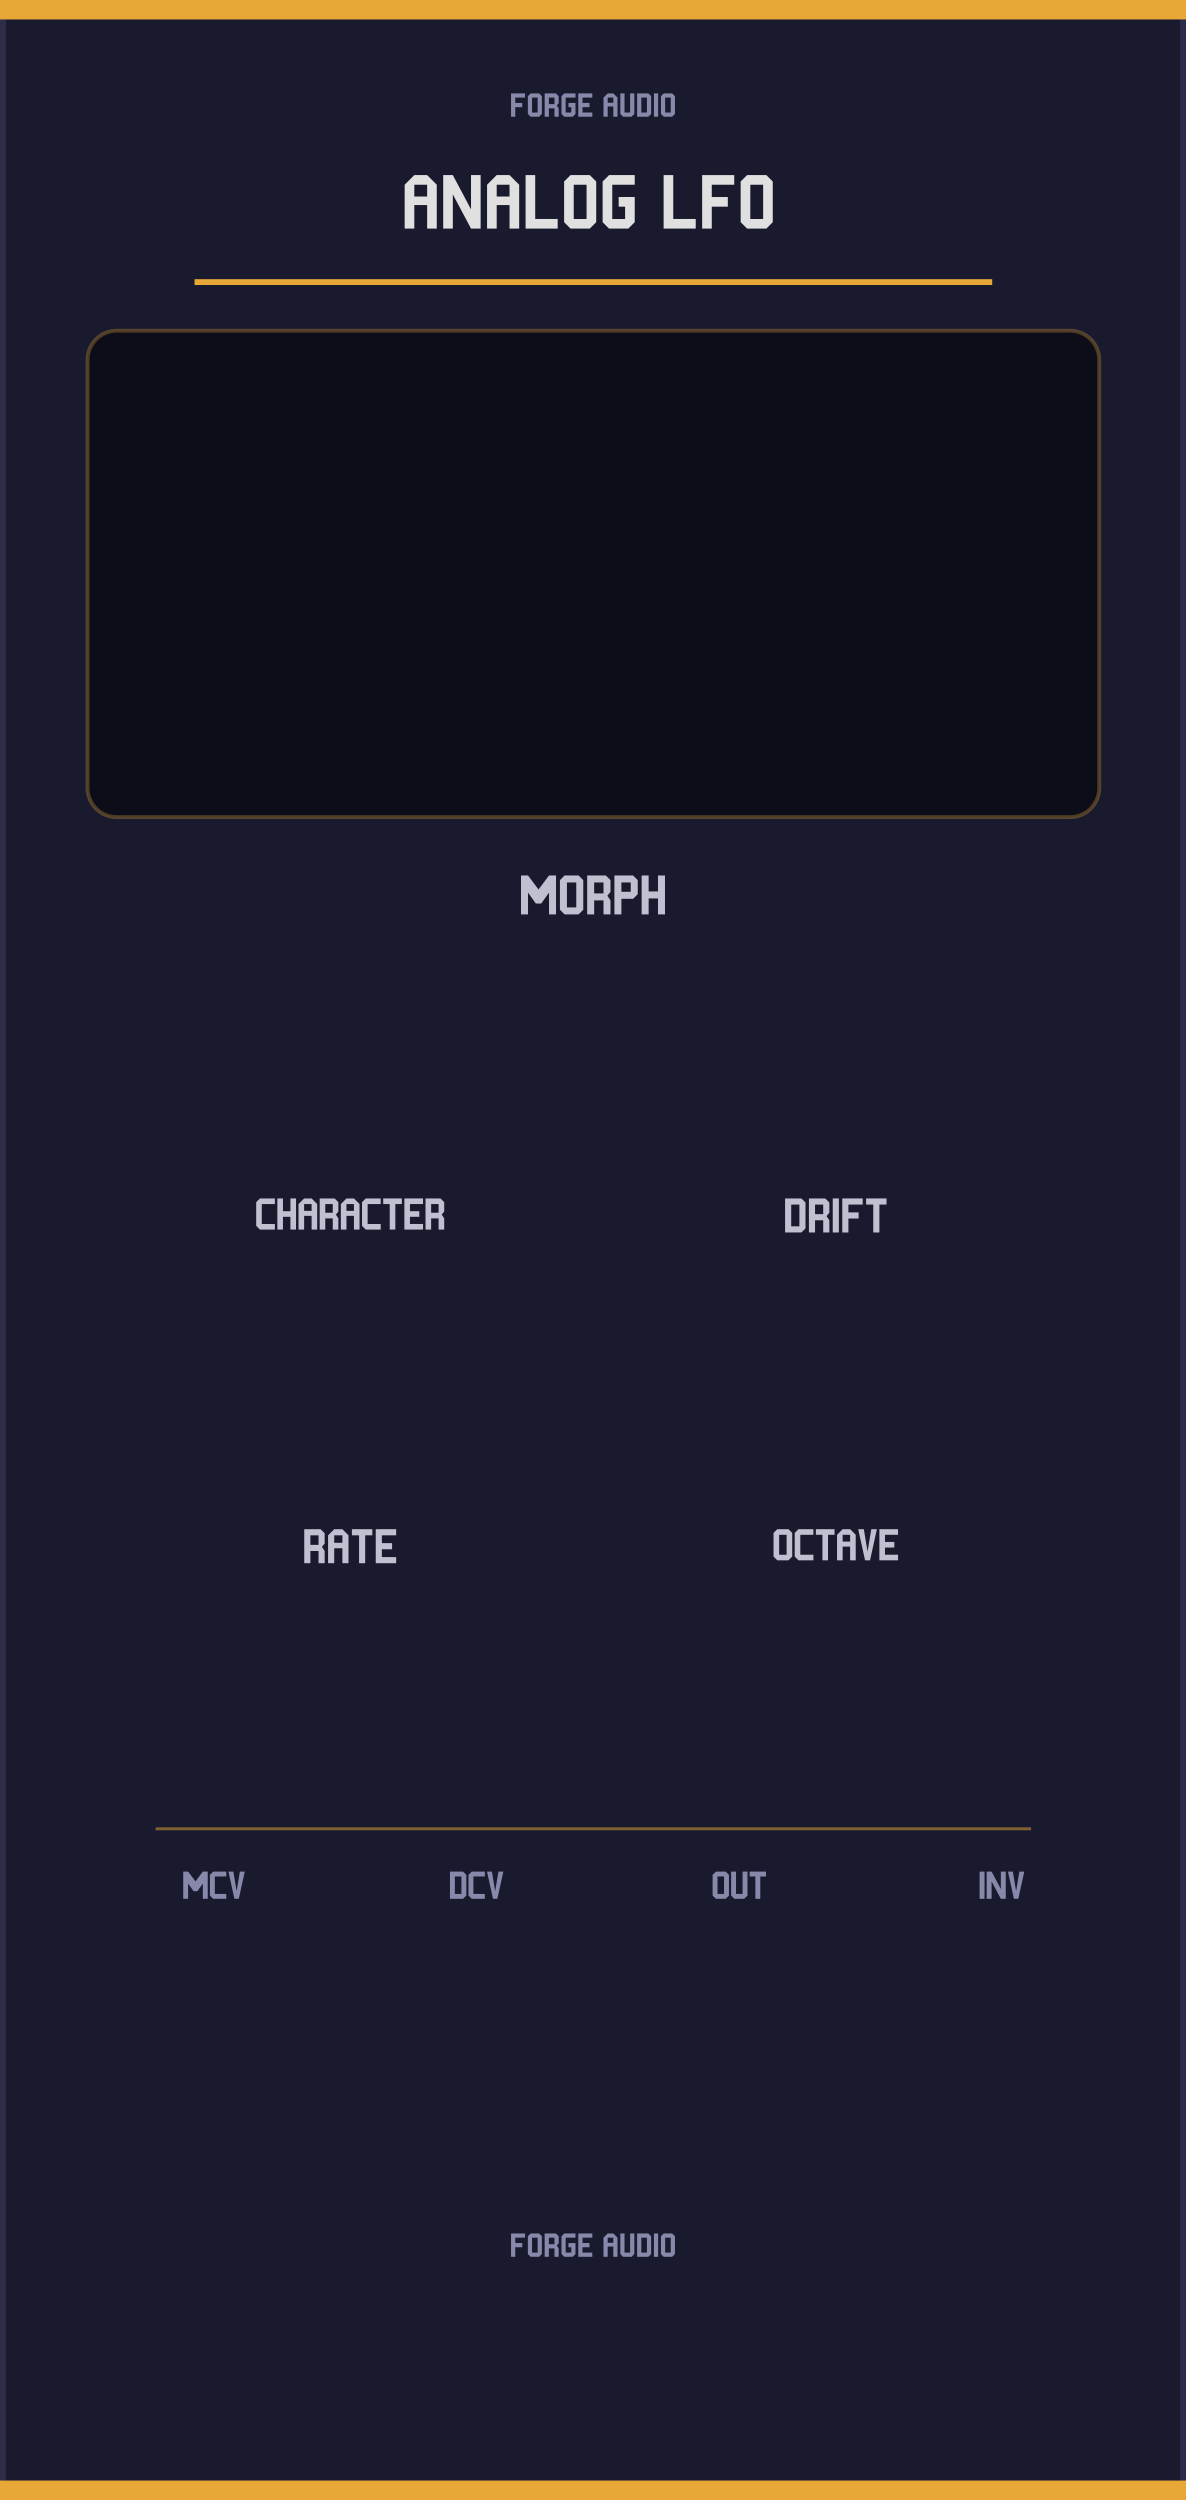
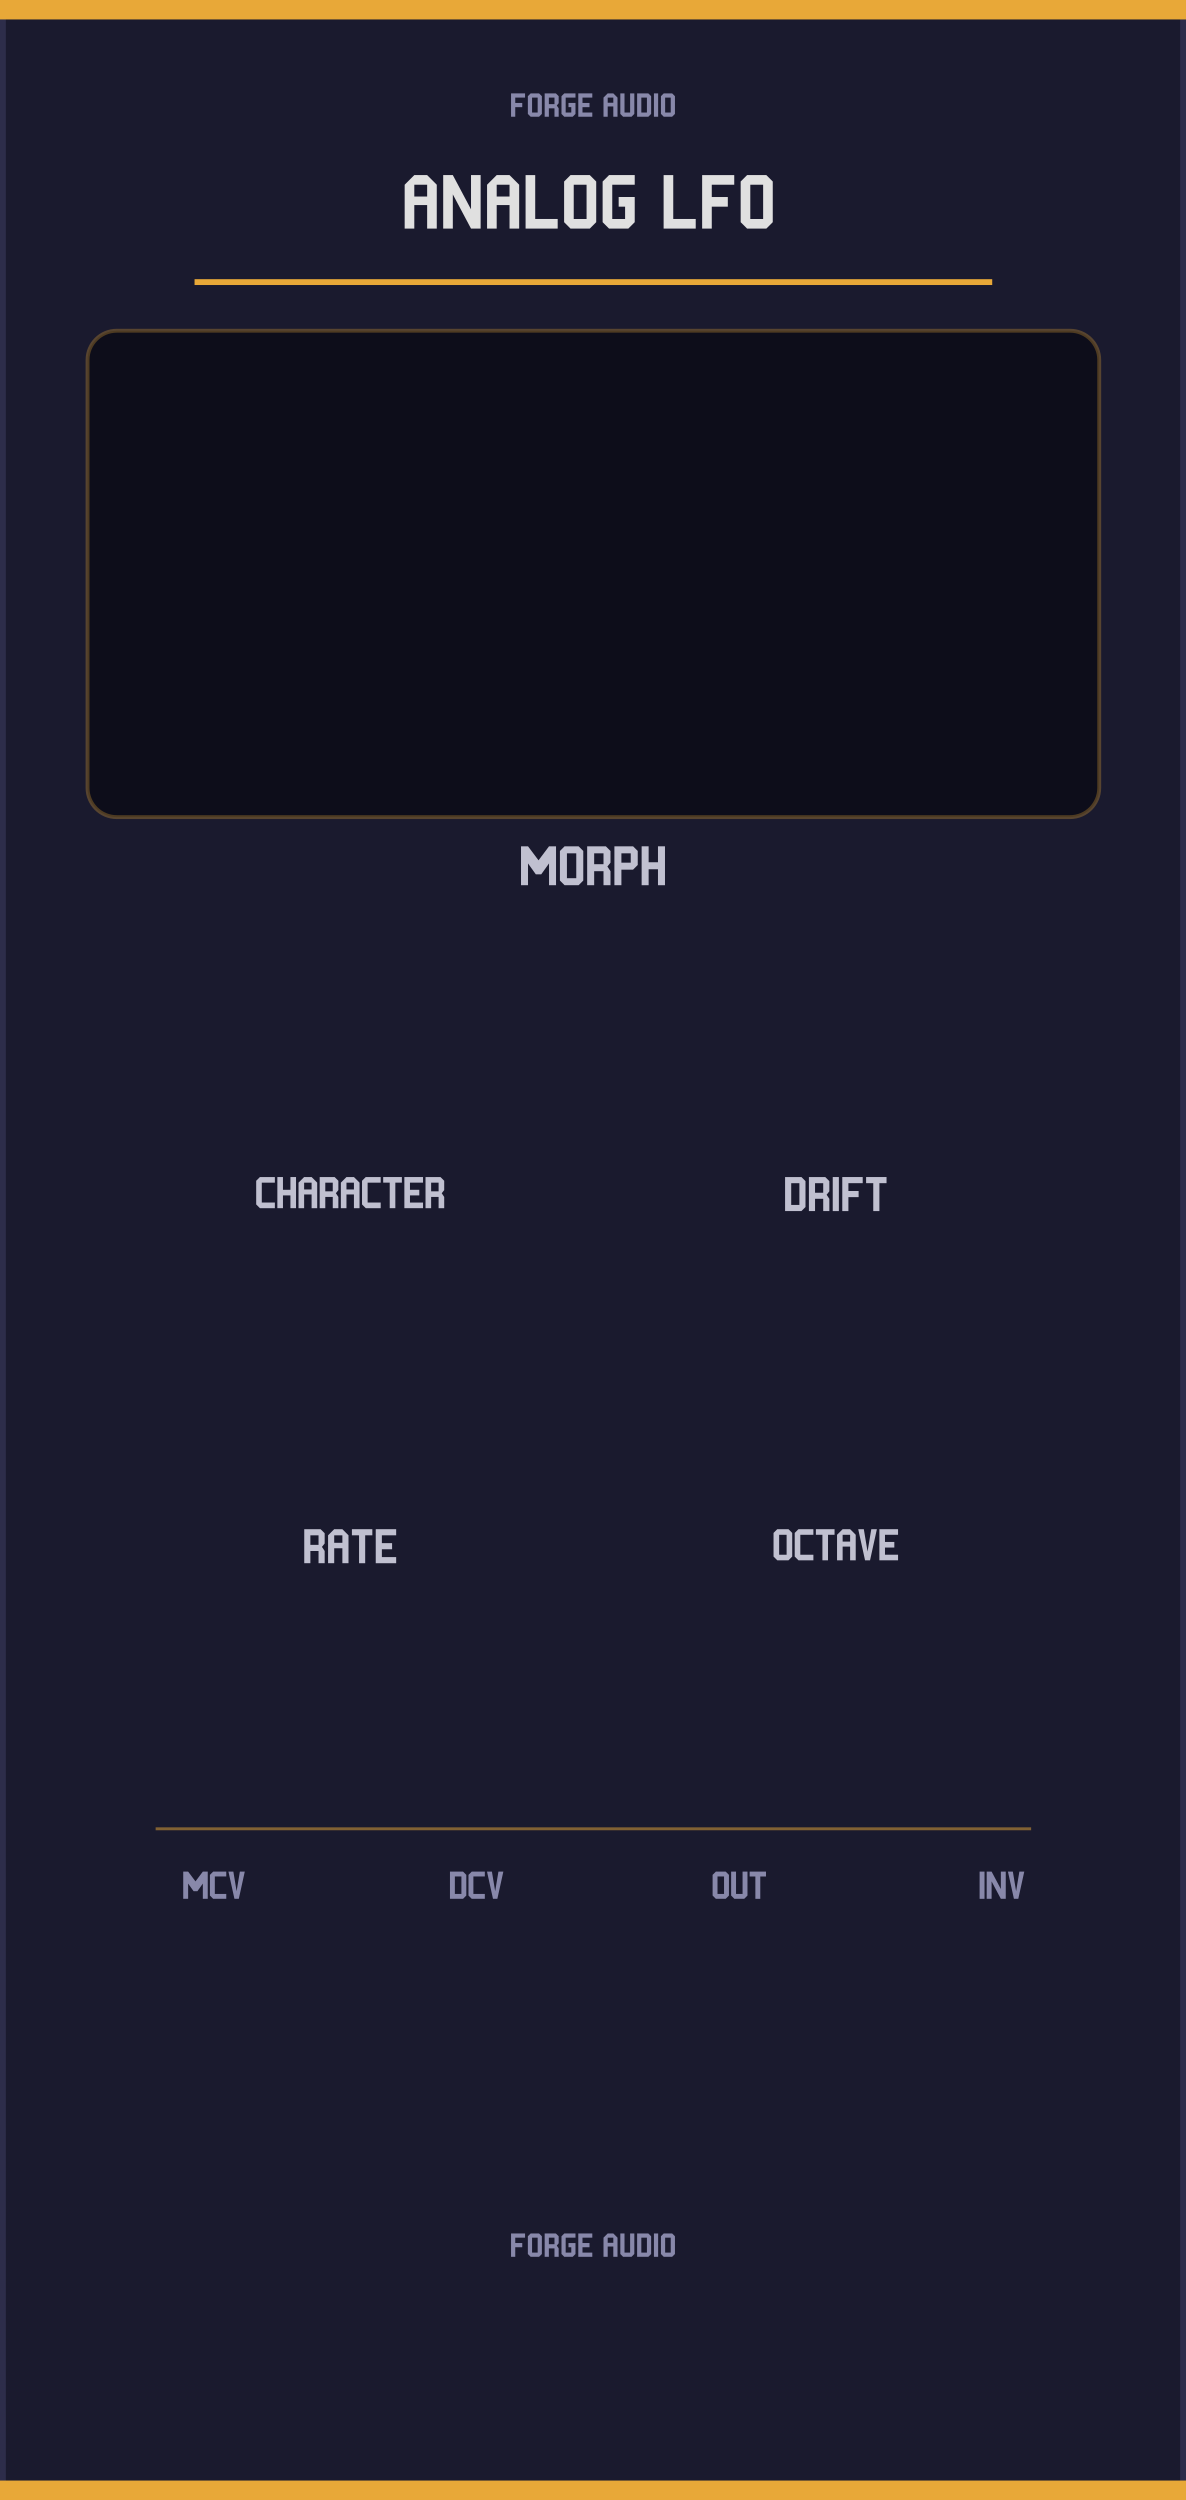
<svg xmlns="http://www.w3.org/2000/svg" width="60.96mm" height="128.5mm" viewBox="0 0 60.96 128.5">
  <rect x="0" y="0" width="60.96" height="128.5" fill="#1a1a2e" />
  <rect x="0.15" y="0.15" width="60.66" height="128.2" fill="none" stroke="#2d2d4a" stroke-width="0.3" />
  <rect x="0" y="0" width="60.96" height="1" fill="#e8a838" />
  <rect x="0" y="127.5" width="60.96" height="1" fill="#e8a838" />
  <g transform="translate(26.268, 4.8) scale(0.24)">
    <path fill="#8888aa" d="M0,0 L3,0 L3,0.9 L0.9,0.9 L0.9,2.05 L2.4,2.05 L2.4,2.95 L0.9,2.95 L0.9,5 L0,5 Z" />
    <path fill="#8888aa" fill-rule="evenodd" d="M4.2,0 L6,0 L6.6,0.6 L6.6,4.4 L6,5 L4.2,5 L3.6,4.4 L3.6,0.6 Z M4.5,0.9 L4.5,4.1 L5.7,4.1 L5.7,0.9 Z" />
    <path fill="#8888aa" fill-rule="evenodd" d="M7.2,0 L9.6,0 L10.2,0.6 L10.2,2.1 L9.8,2.6 L10.2,3.2 L10.2,5 L9.3,5 L9.3,3.2 L8.1,3.2 L8.1,5 L7.2,5 Z M8.1,0.9 L8.1,2.3 L9.3,2.3 L9.3,0.9 Z" />
    <path fill="#8888aa" d="M11.4,0 L13.8,0 L13.8,0.9 L11.7,0.9 L11.7,4.1 L12.9,4.1 L12.9,2.95 L12.3,2.95 L12.3,2.05 L13.8,2.05 L13.8,4.4 L13.2,5 L11.4,5 L10.8,4.4 L10.8,0.6 Z" />
    <path fill="#8888aa" d="M14.4,0 L17.4,0 L17.4,0.9 L15.3,0.9 L15.3,2.05 L16.8,2.05 L16.8,2.95 L15.3,2.95 L15.3,4.1 L17.4,4.1 L17.4,5 L14.4,5 Z" />
    <path fill="#8888aa" fill-rule="evenodd" d="M19.8,5 L19.8,0.9 L20.7,0 L21.9,0 L22.8,0.9 L22.8,5 L21.9,5 L21.9,2.8 L20.7,2.8 L20.7,5 Z M20.7,2 L21.9,2 L21.9,0.9 L20.7,0.9 Z" />
    <path fill="#8888aa" d="M23.4,0 L24.3,0 L24.3,4.1 L25.5,4.1 L25.5,0 L26.4,0 L26.4,4.4 L25.8,5 L24,5 L23.4,4.4 Z" />
    <path fill="#8888aa" fill-rule="evenodd" d="M27,0 L29.4,0 L30,0.6 L30,4.4 L29.4,5 L27,5 Z M27.9,0.9 L27.9,4.1 L29.1,4.1 L29.1,0.9 Z" />
    <path fill="#8888aa" d="M30.6,0 L31.5,0 L31.5,5 L30.6,5 Z" />
    <path fill="#8888aa" fill-rule="evenodd" d="M32.7,0 L34.5,0 L35.1,0.6 L35.1,4.4 L34.5,5 L32.7,5 L32.1,4.4 L32.1,0.6 Z M33,0.9 L33,4.1 L34.2,4.1 L34.2,0.9 Z" />
  </g>
  <g transform="translate(20.8, 9.0) scale(0.55)">
    <path fill="#e0e0e0" fill-rule="evenodd" d="M0,5 L0,0.9 L0.9,0 L2.1,0 L3,0.9 L3,5 L2.1,5 L2.1,2.8 L0.9,2.8 L0.9,5 Z M0.9,2 L2.1,2 L2.1,0.9 L0.9,0.9 Z" />
    <path fill="#e0e0e0" d="M3.6,0 L4.5,0 L6.2,3.2 L6.2,0 L7.1,0 L7.1,5 L6.2,5 L4.5,1.8 L4.5,5 L3.6,5 Z" />
    <path fill="#e0e0e0" fill-rule="evenodd" d="M7.7,5 L7.7,0.9 L8.6,0 L9.8,0 L10.7,0.9 L10.7,5 L9.8,5 L9.8,2.8 L8.6,2.8 L8.6,5 Z M8.6,2 L9.8,2 L9.8,0.9 L8.6,0.9 Z" />
    <path fill="#e0e0e0" d="M11.3,0 L12.2,0 L12.2,4.1 L14.3,4.1 L14.3,5 L11.3,5 Z" />
    <path fill="#e0e0e0" fill-rule="evenodd" d="M15.5,0 L17.3,0 L17.9,0.6 L17.9,4.4 L17.3,5 L15.5,5 L14.9,4.4 L14.9,0.6 Z M15.8,0.9 L15.8,4.1 L17,4.1 L17,0.9 Z" />
    <path fill="#e0e0e0" d="M19.1,0 L21.5,0 L21.5,0.9 L19.4,0.9 L19.4,4.1 L20.6,4.1 L20.6,2.95 L20,2.95 L20,2.05 L21.5,2.05 L21.5,4.4 L20.9,5 L19.1,5 L18.5,4.4 L18.5,0.6 Z" />
    <path fill="#e0e0e0" d="M24.2,0 L25.1,0 L25.1,4.1 L27.2,4.1 L27.2,5 L24.2,5 Z" />
    <path fill="#e0e0e0" d="M27.8,0 L30.8,0 L30.8,0.9 L28.7,0.9 L28.7,2.05 L30.2,2.05 L30.2,2.95 L28.7,2.95 L28.7,5 L27.8,5 Z" />
    <path fill="#e0e0e0" fill-rule="evenodd" d="M32,0 L33.8,0 L34.4,0.6 L34.4,4.4 L33.8,5 L32,5 L31.4,4.4 L31.4,0.6 Z M32.3,0.9 L32.3,4.1 L33.5,4.1 L33.5,0.9 Z" />
  </g>
  <line x1="10" y1="14.5" x2="51" y2="14.5" stroke="#e8a838" stroke-width="0.3" />
  <rect x="4.5" y="17" width="52" height="25" rx="1.5" fill="#0d0d1a" stroke="#e8a838" stroke-width="0.2" stroke-opacity="0.3" />
-   <g transform="translate(26.78, 45.0) scale(0.4)">
+   <g transform="translate(26.78, 43.5) scale(0.4)">
    <path fill="#c0c0d0" d="M0,0 L0.9,0 L2.25,1.8 L3.6,0 L4.5,0 L4.5,5 L3.6,5 L3.6,2.2 L2.6,3.6 L1.9,3.6 L0.9,2.2 L0.9,5 L0,5 Z" />
    <path fill="#c0c0d0" fill-rule="evenodd" d="M5.6,0 L7.4,0 L8,0.6 L8,4.4 L7.4,5 L5.6,5 L5,4.4 L5,0.6 Z M5.9,0.9 L5.9,4.1 L7.1,4.1 L7.1,0.9 Z" />
    <path fill="#c0c0d0" fill-rule="evenodd" d="M8.5,0 L10.9,0 L11.5,0.6 L11.5,2.1 L11.1,2.6 L11.5,3.2 L11.5,5 L10.6,5 L10.6,3.2 L9.4,3.2 L9.4,5 L8.5,5 Z M9.4,0.9 L9.4,2.3 L10.6,2.3 L10.6,0.9 Z" />
    <path fill="#c0c0d0" fill-rule="evenodd" d="M12,0 L14.4,0 L15,0.6 L15,2.4 L14.4,3 L12.9,3 L12.9,5 L12,5 Z M12.9,0.9 L12.9,2.1 L14.1,2.1 L14.1,0.9 Z" />
    <path fill="#c0c0d0" d="M15.5,0 L16.4,0 L16.4,2.05 L17.6,2.05 L17.6,0 L18.5,0 L18.5,5 L17.6,5 L17.6,2.95 L16.4,2.95 L16.4,5 L15.5,5 Z" />
  </g>
-   <g transform="translate(13.168, 61.6) scale(0.32)">
+   <g transform="translate(13.168, 60.5) scale(0.32)">
    <path fill="#c0c0d0" d="M0.6,0 L3,0 L3,0.9 L0.9,0.9 L0.9,4.1 L3,4.1 L3,5 L0.6,5 L0,4.4 L0,0.6 Z" />
    <path fill="#c0c0d0" d="M3.4,0 L4.3,0 L4.3,2.05 L5.5,2.05 L5.5,0 L6.4,0 L6.4,5 L5.5,5 L5.5,2.95 L4.3,2.95 L4.3,5 L3.4,5 Z" />
    <path fill="#c0c0d0" fill-rule="evenodd" d="M6.8,5 L6.8,0.9 L7.7,0 L8.9,0 L9.8,0.9 L9.8,5 L8.9,5 L8.9,2.8 L7.7,2.8 L7.7,5 Z M7.7,2 L8.9,2 L8.9,0.9 L7.7,0.9 Z" />
    <path fill="#c0c0d0" fill-rule="evenodd" d="M10.2,0 L12.6,0 L13.2,0.6 L13.2,2.1 L12.8,2.6 L13.2,3.2 L13.2,5 L12.3,5 L12.3,3.2 L11.1,3.2 L11.1,5 L10.2,5 Z M11.1,0.9 L11.1,2.3 L12.3,2.3 L12.3,0.9 Z" />
    <path fill="#c0c0d0" fill-rule="evenodd" d="M13.6,5 L13.6,0.9 L14.5,0 L15.7,0 L16.6,0.9 L16.6,5 L15.7,5 L15.7,2.8 L14.5,2.8 L14.5,5 Z M14.5,2 L15.7,2 L15.7,0.9 L14.5,0.9 Z" />
    <path fill="#c0c0d0" d="M17.6,0 L20,0 L20,0.9 L17.9,0.9 L17.9,4.1 L20,4.1 L20,5 L17.6,5 L17,4.4 L17,0.6 Z" />
    <path fill="#c0c0d0" d="M20.4,0 L23.4,0 L23.4,0.9 L22.35,0.9 L22.35,5 L21.45,5 L21.45,0.9 L20.4,0.9 Z" />
    <path fill="#c0c0d0" d="M23.8,0 L26.8,0 L26.8,0.9 L24.7,0.9 L24.7,2.05 L26.2,2.05 L26.2,2.95 L24.7,2.95 L24.7,4.1 L26.8,4.1 L26.8,5 L23.8,5 Z" />
    <path fill="#c0c0d0" fill-rule="evenodd" d="M27.2,0 L29.6,0 L30.2,0.6 L30.2,2.1 L29.8,2.6 L30.2,3.2 L30.2,5 L29.3,5 L29.3,3.2 L28.1,3.2 L28.1,5 L27.2,5 Z M28.1,0.9 L28.1,2.3 L29.3,2.3 L29.3,0.9 Z" />
  </g>
-   <g transform="translate(40.353, 61.6) scale(0.35)">
+   <g transform="translate(40.353, 60.5) scale(0.35)">
    <path fill="#c0c0d0" fill-rule="evenodd" d="M0,0 L2.4,0 L3,0.6 L3,4.4 L2.4,5 L0,5 Z M0.9,0.9 L0.9,4.1 L2.1,4.1 L2.1,0.9 Z" />
    <path fill="#c0c0d0" fill-rule="evenodd" d="M3.5,0 L5.9,0 L6.5,0.6 L6.5,2.1 L6.1,2.6 L6.5,3.2 L6.5,5 L5.6,5 L5.6,3.2 L4.4,3.2 L4.4,5 L3.5,5 Z M4.4,0.9 L4.4,2.3 L5.6,2.3 L5.6,0.9 Z" />
    <path fill="#c0c0d0" d="M7,0 L7.9,0 L7.9,5 L7,5 Z" />
    <path fill="#c0c0d0" d="M8.4,0 L11.4,0 L11.4,0.9 L9.3,0.9 L9.3,2.05 L10.8,2.05 L10.8,2.95 L9.3,2.95 L9.3,5 L8.4,5 Z" />
    <path fill="#c0c0d0" d="M11.9,0 L14.9,0 L14.9,0.9 L13.85,0.9 L13.85,5 L12.95,5 L12.95,0.9 L11.9,0.9 Z" />
  </g>
  <g transform="translate(15.638, 78.6) scale(0.35)">
    <path fill="#c0c0d0" fill-rule="evenodd" d="M0,0 L2.4,0 L3,0.6 L3,2.1 L2.6,2.6 L3,3.2 L3,5 L2.1,5 L2.1,3.2 L0.9,3.2 L0.9,5 L0,5 Z M0.9,0.9 L0.9,2.3 L2.1,2.3 L2.1,0.9 Z" />
    <path fill="#c0c0d0" fill-rule="evenodd" d="M3.5,5 L3.5,0.9 L4.4,0 L5.6,0 L6.5,0.9 L6.5,5 L5.6,5 L5.6,2.8 L4.4,2.8 L4.4,5 Z M4.4,2 L5.6,2 L5.6,0.9 L4.4,0.9 Z" />
    <path fill="#c0c0d0" d="M7,0 L10,0 L10,0.9 L8.95,0.9 L8.95,5 L8.05,5 L8.05,0.9 L7,0.9 Z" />
    <path fill="#c0c0d0" d="M10.5,0 L13.5,0 L13.5,0.9 L11.4,0.9 L11.4,2.05 L12.9,2.05 L12.9,2.95 L11.4,2.95 L11.4,4.1 L13.5,4.1 L13.5,5 L10.5,5 Z" />
  </g>
  <g transform="translate(39.76, 78.6) scale(0.32)">
    <path fill="#c0c0d0" fill-rule="evenodd" d="M0.6,0 L2.4,0 L3,0.6 L3,4.4 L2.4,5 L0.6,5 L0,4.4 L0,0.6 Z M0.9,0.9 L0.9,4.1 L2.1,4.1 L2.1,0.9 Z" />
    <path fill="#c0c0d0" d="M4,0 L6.4,0 L6.4,0.9 L4.3,0.9 L4.3,4.1 L6.4,4.1 L6.4,5 L4,5 L3.4,4.4 L3.4,0.6 Z" />
    <path fill="#c0c0d0" d="M6.8,0 L9.8,0 L9.8,0.9 L8.75,0.9 L8.75,5 L7.85,5 L7.85,0.9 L6.8,0.9 Z" />
    <path fill="#c0c0d0" fill-rule="evenodd" d="M10.2,5 L10.2,0.9 L11.1,0 L12.3,0 L13.2,0.9 L13.2,5 L12.3,5 L12.3,2.8 L11.1,2.8 L11.1,5 Z M11.1,2 L12.3,2 L12.3,0.9 L11.1,0.9 Z" />
    <path fill="#c0c0d0" d="M13.6,0 L14.5,0 L15.1,3.6 L15.7,0 L16.6,0 L15.5,5 L14.7,5 Z" />
    <path fill="#c0c0d0" d="M17,0 L20,0 L20,0.9 L17.9,0.9 L17.9,2.05 L19.4,2.05 L19.4,2.95 L17.9,2.95 L17.9,4.1 L20,4.1 L20,5 L17,5 Z" />
  </g>
  <line x1="8" y1="94" x2="53" y2="94" stroke="#e8a838" stroke-width="0.15" stroke-opacity="0.5" />
  <g transform="translate(9.418, 96.2) scale(0.28)">
    <path fill="#8888aa" d="M0,0 L0.9,0 L2.25,1.8 L3.6,0 L4.5,0 L4.5,5 L3.6,5 L3.6,2.2 L2.6,3.6 L1.9,3.6 L0.9,2.2 L0.9,5 L0,5 Z" />
    <path fill="#8888aa" d="M5.5,0 L7.9,0 L7.9,0.9 L5.8,0.9 L5.8,4.1 L7.9,4.1 L7.9,5 L5.5,5 L4.9,4.4 L4.9,0.6 Z" />
    <path fill="#8888aa" d="M8.3,0 L9.2,0 L9.8,3.6 L10.4,0 L11.3,0 L10.2,5 L9.4,5 Z" />
  </g>
  <g transform="translate(23.128, 96.2) scale(0.28)">
    <path fill="#8888aa" fill-rule="evenodd" d="M0,0 L2.4,0 L3,0.6 L3,4.4 L2.4,5 L0,5 Z M0.9,0.9 L0.9,4.1 L2.1,4.1 L2.1,0.9 Z" />
    <path fill="#8888aa" d="M4,0 L6.4,0 L6.4,0.9 L4.3,0.9 L4.3,4.1 L6.4,4.1 L6.4,5 L4,5 L3.4,4.4 L3.4,0.6 Z" />
    <path fill="#8888aa" d="M6.8,0 L7.7,0 L8.3,3.6 L8.9,0 L9.8,0 L8.7,5 L7.9,5 Z" />
  </g>
  <g transform="translate(36.628, 96.2) scale(0.28)">
    <path fill="#8888aa" fill-rule="evenodd" d="M0.6,0 L2.4,0 L3,0.6 L3,4.4 L2.4,5 L0.6,5 L0,4.4 L0,0.6 Z M0.9,0.9 L0.9,4.1 L2.1,4.1 L2.1,0.9 Z" />
    <path fill="#8888aa" d="M3.4,0 L4.3,0 L4.3,4.1 L5.5,4.1 L5.5,0 L6.4,0 L6.4,4.4 L5.8,5 L4,5 L3.4,4.4 Z" />
    <path fill="#8888aa" d="M6.8,0 L9.8,0 L9.8,0.9 L8.75,0.9 L8.75,5 L7.85,5 L7.85,0.9 L6.8,0.9 Z" />
  </g>
  <g transform="translate(50.352, 96.2) scale(0.28)">
    <path fill="#8888aa" d="M0,0 L0.9,0 L0.9,5 L0,5 Z" />
    <path fill="#8888aa" d="M1.3,0 L2.2,0 L3.9,3.2 L3.9,0 L4.8,0 L4.8,5 L3.9,5 L2.2,1.8 L2.2,5 L1.3,5 Z" />
    <path fill="#8888aa" d="M5.2,0 L6.1,0 L6.7,3.6 L7.3,0 L8.2,0 L7.1,5 L6.3,5 Z" />
  </g>
  <g transform="translate(26.268, 114.8) scale(0.24)">
    <path fill="#8888aa" d="M0,0 L3,0 L3,0.9 L0.9,0.9 L0.9,2.05 L2.4,2.05 L2.4,2.95 L0.9,2.95 L0.9,5 L0,5 Z" />
    <path fill="#8888aa" fill-rule="evenodd" d="M4.2,0 L6,0 L6.6,0.6 L6.6,4.4 L6,5 L4.2,5 L3.6,4.4 L3.6,0.6 Z M4.5,0.9 L4.5,4.1 L5.7,4.1 L5.7,0.9 Z" />
    <path fill="#8888aa" fill-rule="evenodd" d="M7.2,0 L9.6,0 L10.2,0.6 L10.2,2.1 L9.8,2.6 L10.2,3.2 L10.2,5 L9.3,5 L9.3,3.2 L8.1,3.2 L8.1,5 L7.2,5 Z M8.1,0.9 L8.1,2.3 L9.3,2.3 L9.3,0.9 Z" />
    <path fill="#8888aa" d="M11.4,0 L13.8,0 L13.8,0.9 L11.7,0.9 L11.7,4.1 L12.9,4.1 L12.9,2.95 L12.3,2.95 L12.3,2.05 L13.8,2.05 L13.8,4.4 L13.2,5 L11.4,5 L10.8,4.4 L10.8,0.6 Z" />
    <path fill="#8888aa" d="M14.4,0 L17.4,0 L17.4,0.9 L15.3,0.9 L15.3,2.05 L16.8,2.05 L16.8,2.95 L15.3,2.95 L15.3,4.1 L17.4,4.1 L17.4,5 L14.4,5 Z" />
    <path fill="#8888aa" fill-rule="evenodd" d="M19.8,5 L19.8,0.9 L20.7,0 L21.9,0 L22.8,0.9 L22.8,5 L21.9,5 L21.9,2.8 L20.7,2.8 L20.7,5 Z M20.7,2 L21.9,2 L21.9,0.9 L20.7,0.9 Z" />
    <path fill="#8888aa" d="M23.4,0 L24.3,0 L24.3,4.1 L25.5,4.1 L25.5,0 L26.4,0 L26.4,4.4 L25.8,5 L24,5 L23.4,4.4 Z" />
    <path fill="#8888aa" fill-rule="evenodd" d="M27,0 L29.4,0 L30,0.6 L30,4.4 L29.4,5 L27,5 Z M27.9,0.9 L27.9,4.1 L29.1,4.1 L29.1,0.9 Z" />
    <path fill="#8888aa" d="M30.6,0 L31.5,0 L31.5,5 L30.6,5 Z" />
    <path fill="#8888aa" fill-rule="evenodd" d="M32.7,0 L34.5,0 L35.1,0.6 L35.1,4.4 L34.5,5 L32.7,5 L32.1,4.4 L32.1,0.6 Z M33,0.9 L33,4.1 L34.2,4.1 L34.2,0.9 Z" />
  </g>
  <g id="components" style="display:none">
-     <circle cx="30.48" cy="52.0" r="7.62" fill="#ff0000" />
+     <circle cx="30.48" cy="54.0" r="7.62" fill="#ff0000" />
    <circle cx="18.0" cy="69.0" r="6.1" fill="#ff0000" />
    <circle cx="42.96" cy="69.0" r="6.1" fill="#ff0000" />
    <circle cx="18.0" cy="86.0" r="4.8" fill="#ff0000" />
    <circle cx="42.96" cy="86.0" r="4.8" fill="#ff0000" />
    <circle cx="11.0" cy="104.0" r="4.0" fill="#00ff00" />
    <circle cx="24.5" cy="104.0" r="4.0" fill="#00ff00" />
    <circle cx="38.0" cy="104.0" r="4.0" fill="#0000ff" />
    <circle cx="51.5" cy="104.0" r="4.0" fill="#0000ff" />
  </g>
</svg>
